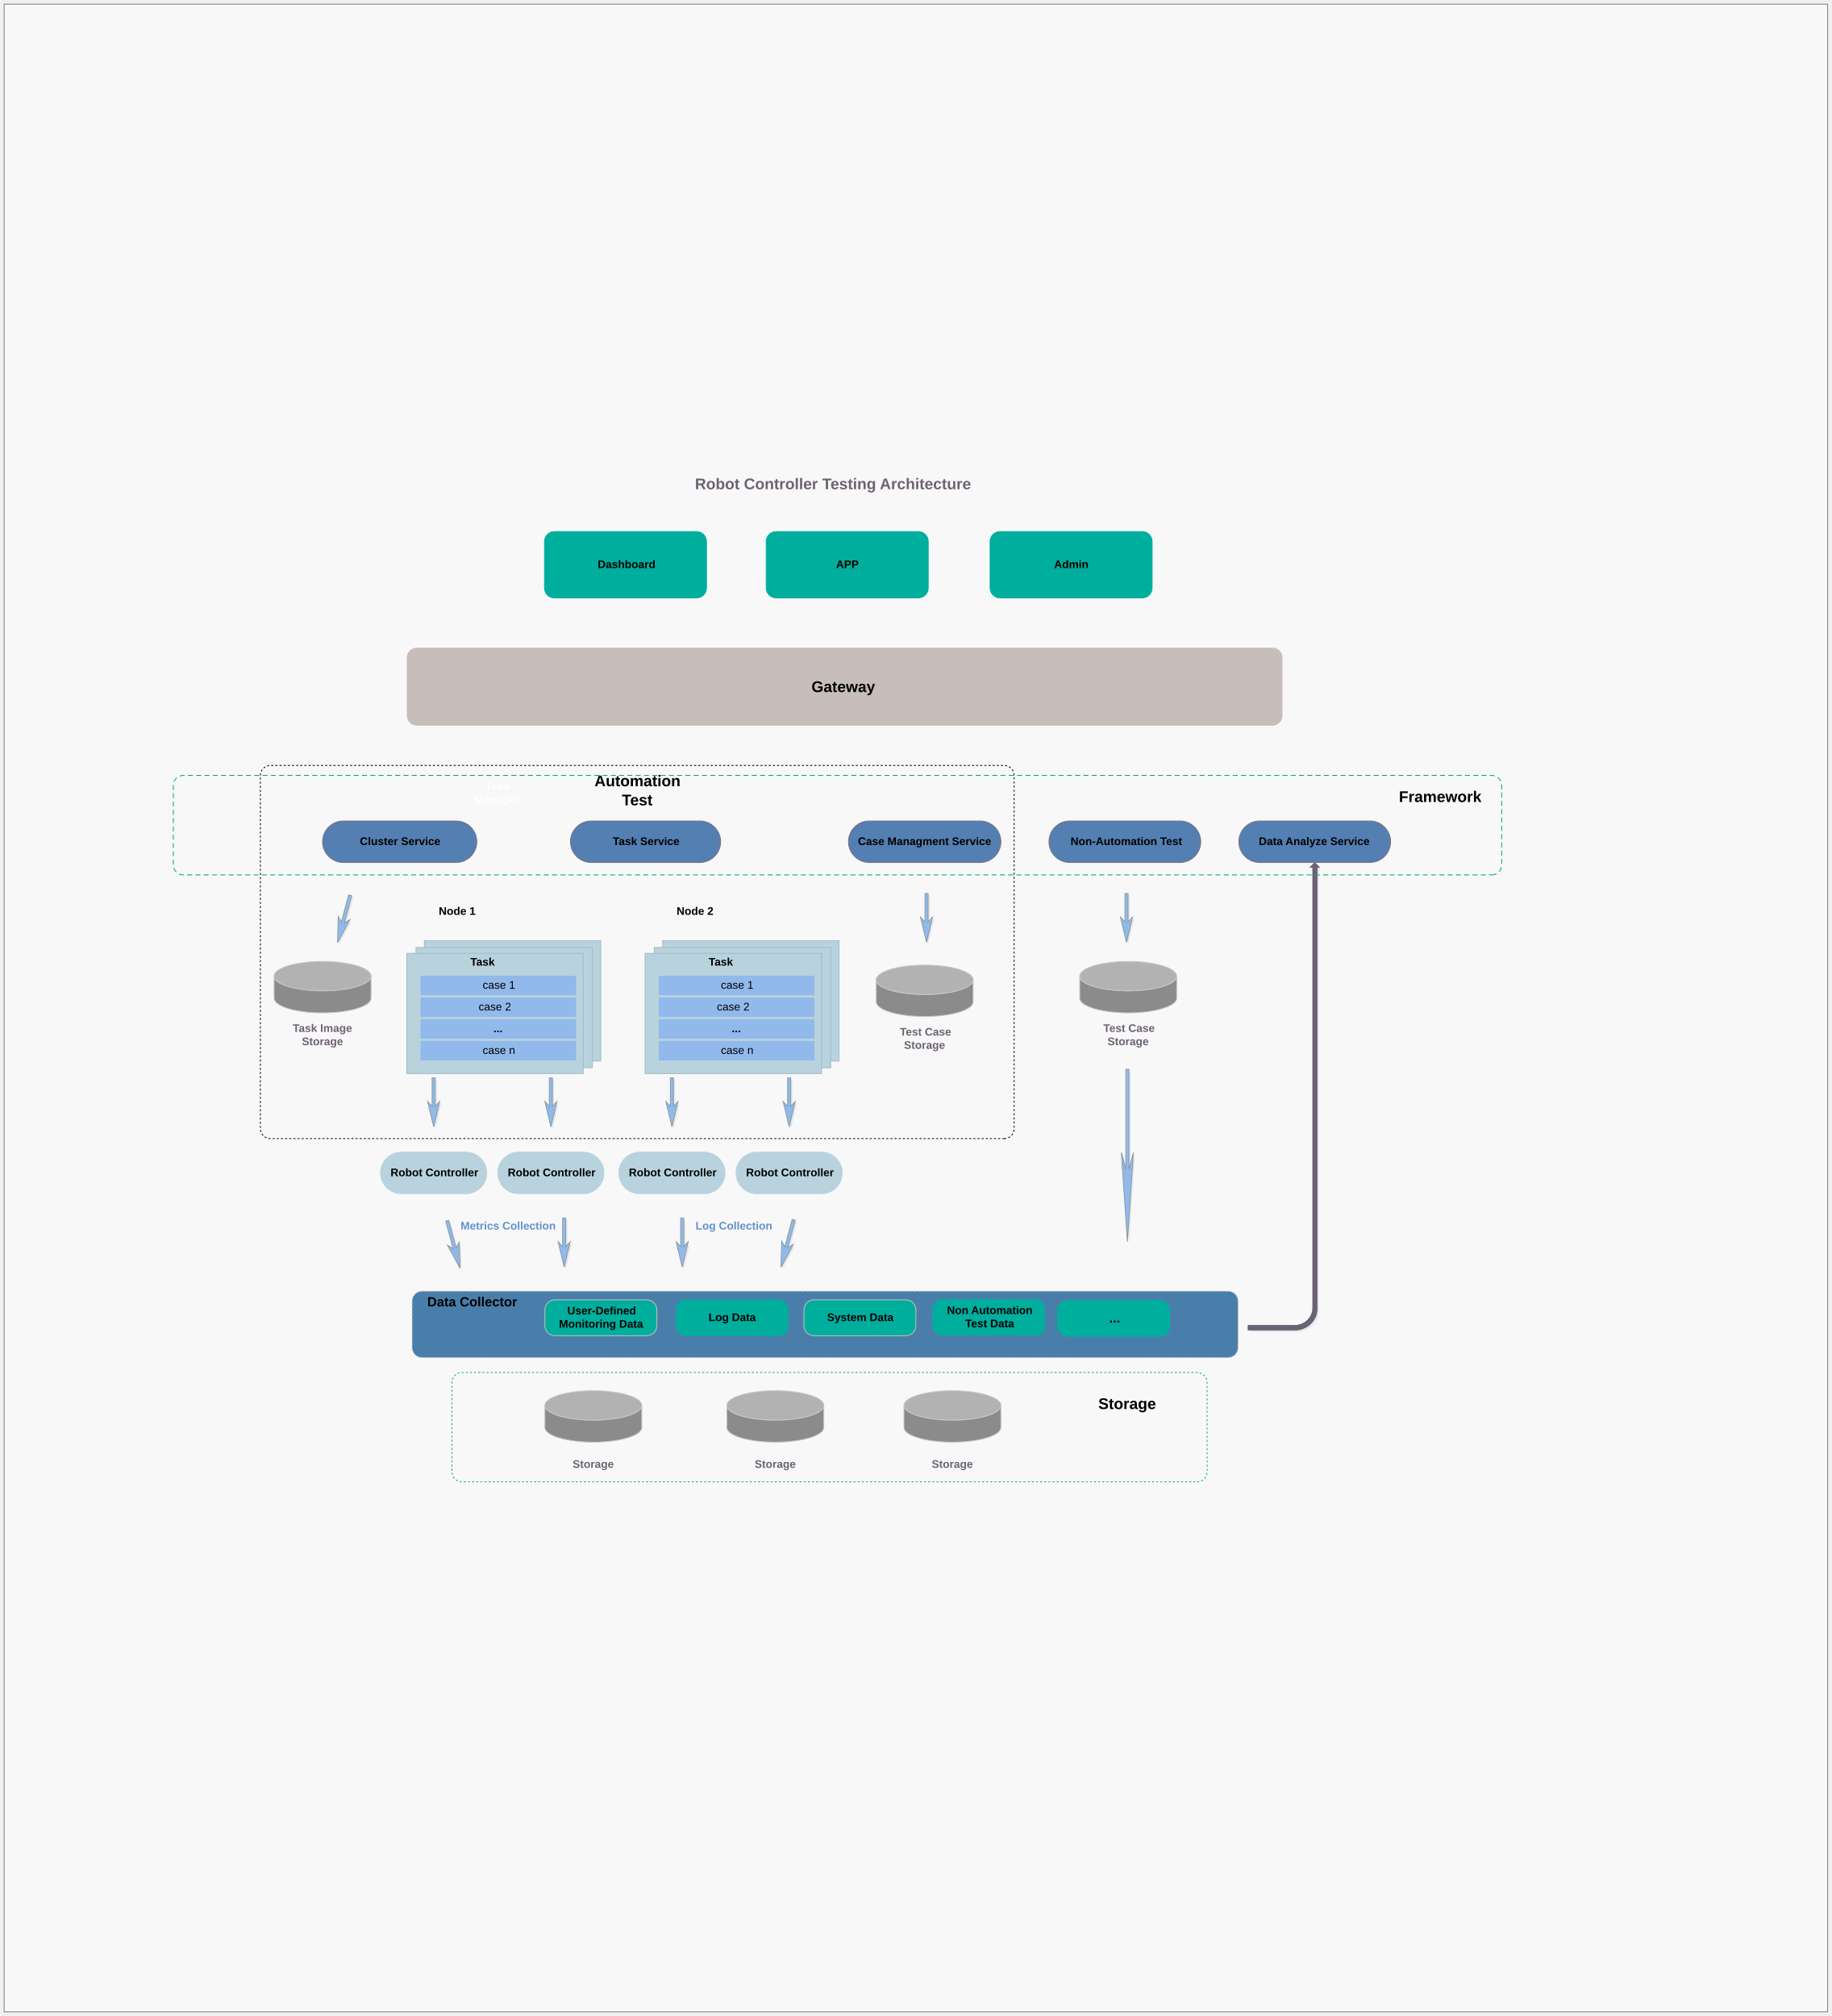
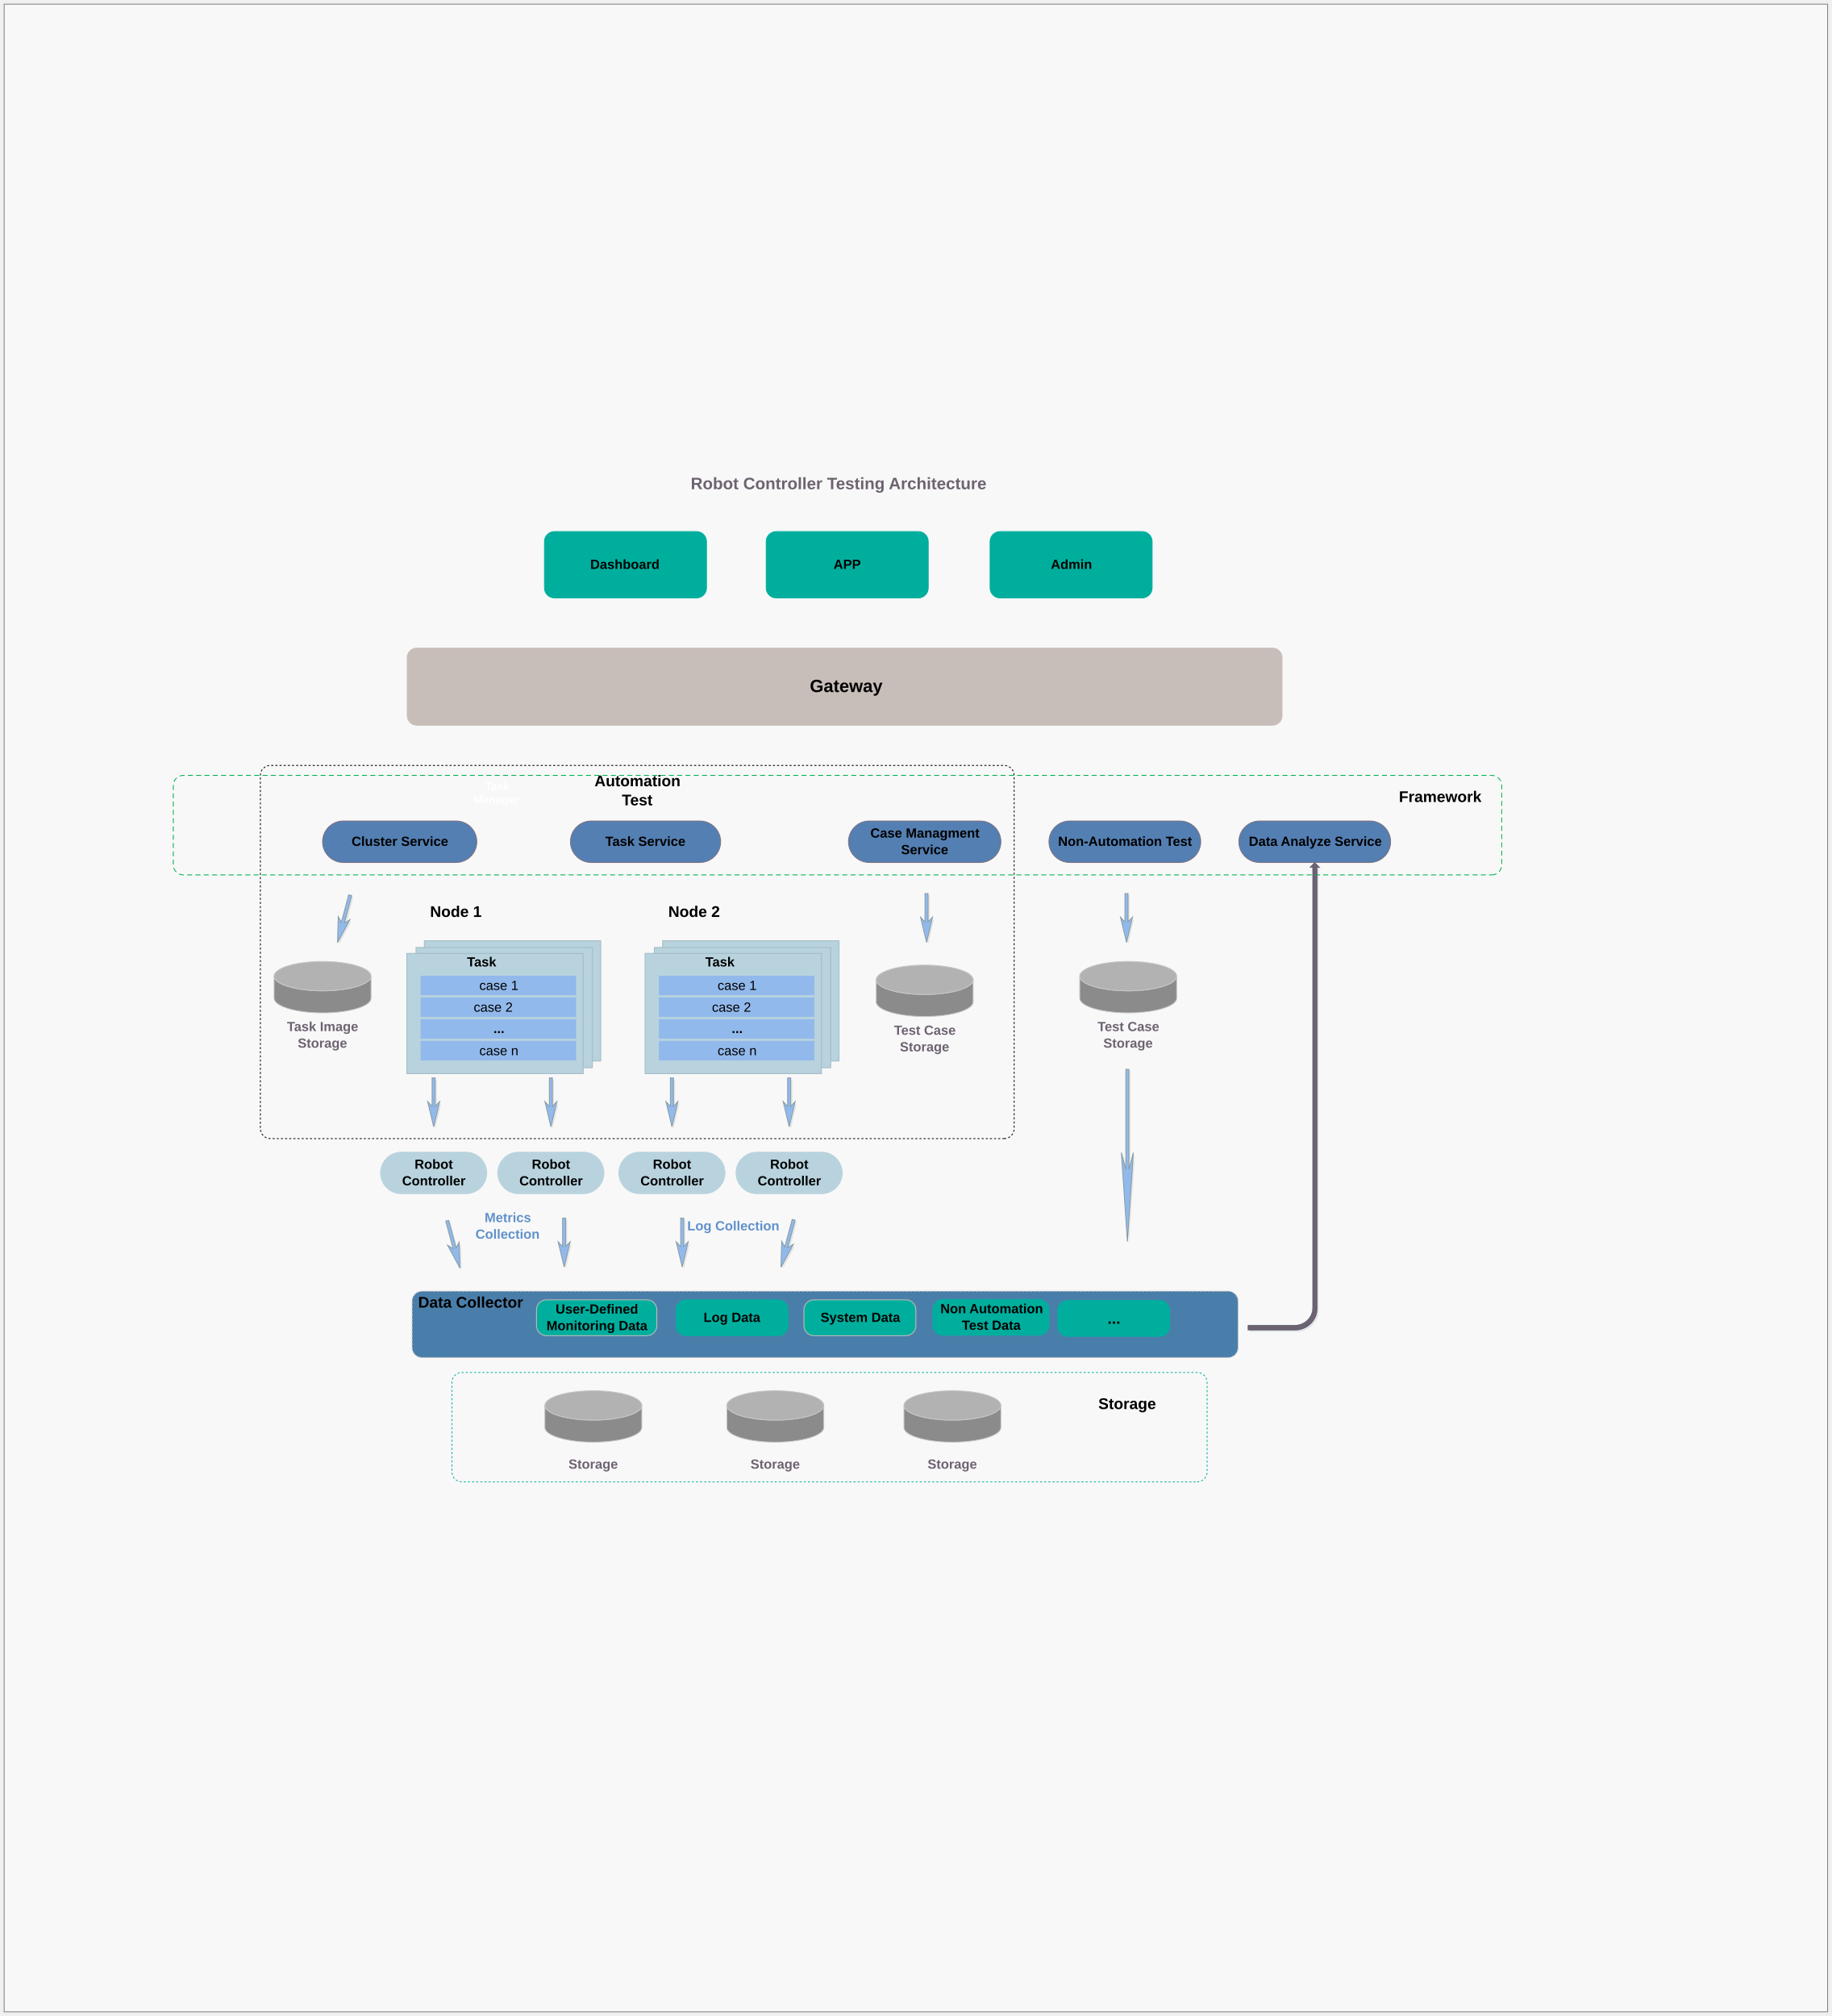
<svg xmlns="http://www.w3.org/2000/svg" width="2209" viewBox="0 0 2209 2431" height="2431">
  <style type="text/css">
- .st3 {fill:#000000;font-family:Arial;font-size:10pt;font-weight:bold}
- .st2 {fill:#000000;font-family:Arial;font-size:10pt}
- .st7 {fill:#000000;font-family:Arial;font-size:12pt;font-weight:bold}
- .st8 {fill:#000000;font-family:Arial;font-size:14pt;font-weight:bold}
- .st6 {fill:#6091cb;font-family:Arial;font-size:10pt;font-weight:bold}
- .st5 {fill:#6d6271;font-family:Arial;font-size:10pt;font-weight:bold}
- .st1 {fill:#6d6271;font-family:Arial;font-size:14pt;font-weight:bold}
+ .st3 {fill:#000000;font-family:Arial;font-size:12pt;font-weight:bold}
+ .st2 {fill:#000000;font-family:Arial;font-size:12pt}
+ .st6 {fill:#000000;font-family:Arial;font-size:14pt;font-weight:bold}
+ .st8 {fill:#000000;font-family:Arial;font-size:16pt;font-weight:bold}
+ .st7 {fill:#6091cb;font-family:Arial;font-size:12pt;font-weight:bold}
+ .st5 {fill:#6d6271;font-family:Arial;font-size:12pt;font-weight:bold}
+ .st1 {fill:#6d6271;font-family:Arial;font-size:15pt;font-weight:bold}
.st4 {fill:#ffffff;font-family:Arial;font-size:10pt;font-weight:bold}
</style>
  <defs />
  <g transform="translate(5,5)" id="page1">
-     <rect x="0" stroke="#808080" width="2199" y="0" height="2421" fill="#f8f8f8" />
-     <g transform="translate(485.6,1129.41)">
-       <path stroke="#a2bac3" transform="translate(21.16,0)" id="shape1" fill="#b8d3de" d="M212.7,145L212.7,0L0,0L0,145L212.7,145z" />
-       <path stroke="#a2bac3" transform="translate(11.14,8.11)" id="shape2" fill="#b8d3de" d="M212.7,145L212.7,0L0,0L0,145L212.7,145z" />
-       <path stroke="#a2bac3" transform="translate(0,15.21)" id="shape3" fill="#b8d3de" d="M212.7,145L212.7,0L0,0L0,145L212.7,145z" />
+     <rect width="2199" fill="#f8f8f8" y="0" height="2421" x="0" stroke="#808080" />
+     <g transform="translate(485.6,1129.42)">
+       <path fill="#b8d3de" transform="translate(21.16,0)" id="shape1" stroke="#a2bac3" d="M212.7,145L212.7,0L0,0L0,145L212.7,145z" />
+       <path fill="#b8d3de" transform="translate(11.14,8.11)" id="shape2" stroke="#a2bac3" d="M212.7,145L212.7,0L0,0L0,145L212.7,145z" />
+       <path fill="#b8d3de" transform="translate(0,15.21)" id="shape3" stroke="#a2bac3" d="M212.7,145L212.7,0L0,0L0,145L212.7,145z" />
    </g>
    <g transform="translate(777.55,560.82)" id="shape4">
      <text class="st1">
-         <tspan x="55.5" y="24.1">Robot Controller Testing Architecture</tspan>
+         <tspan y="24.1" x="50.4">Robot Controller Testing Architecture</tspan>
      </text>
    </g>
    <g transform="translate(502.71,1172.07)" id="shape5">
-       <path stroke="#92b9ec" fill="#92b9ec" d="M0,0L186.6,0L186.6,22.5L0,22.5L0,0z" />
-       <text class="st2">
-         <tspan x="74.3" y="15.2">case 1</tspan>
+       <path fill="#92b9ec" stroke="#92b9ec" d="M0,0L186.6,0L186.6,22.5L0,22.5L0,0z" />
+       <text class="st2">
+         <tspan y="16.7" x="70.3">case 1</tspan>
      </text>
    </g>
    <g transform="translate(502.71,1198.29)" id="shape6">
-       <path stroke="#92b9ec" fill="#92b9ec" d="M0,0L186.6,0L186.6,22.5L0,22.5L0,0z" />
-       <text class="st2">
-         <tspan x="69.5" y="15.2"> case 2</tspan>
-       </text>
-     </g>
-     <g transform="translate(502.71,1224.51)" id="shape7">
-       <path stroke="#92b9ec" fill="#92b9ec" d="M0,0L186.6,0L186.6,22.5L0,22.5L0,0z" />
-       <text class="st3">
-         <tspan x="87.3" y="15.2">...</tspan>
-       </text>
-     </g>
-     <g transform="translate(502.71,1250.73)" id="shape8">
-       <path stroke="#92b9ec" fill="#92b9ec" d="M0,0L186.6,0L186.6,22.5L0,22.5L0,0z" />
-       <text class="st2">
-         <tspan x="74.3" y="15.2">case n</tspan>
-       </text>
-     </g>
-     <g transform="translate(511.72,1144.22)" id="shape9">
-       <text class="st3">
-         <tspan x="50.5" y="15.2">Task</tspan>
+       <path fill="#92b9ec" stroke="#92b9ec" d="M0,0L186.6,0L186.6,22.5L0,22.5L0,0z" />
+       <text class="st2">
+         <tspan y="16.7" x="63.5">  case 2</tspan>
+       </text>
+     </g>
+     <g transform="translate(502.71,1224.5)" id="shape7">
+       <path fill="#92b9ec" stroke="#92b9ec" d="M0,0L186.6,0L186.6,22.5L0,22.5L0,0z" />
+       <text class="st3">
+         <tspan y="16.2" x="87.3">...</tspan>
+       </text>
+     </g>
+     <g transform="translate(502.71,1250.72)" id="shape8">
+       <path fill="#92b9ec" stroke="#92b9ec" d="M0,0L186.6,0L186.6,22.5L0,22.5L0,0z" />
+       <text class="st2">
+         <tspan y="16.7" x="70.3">case n</tspan>
+       </text>
+     </g>
+     <g transform="translate(511.72,1144.21)" id="shape9">
+       <text class="st3">
+         <tspan y="16.2" x="46.5">Task</tspan>
      </text>
    </g>
    <g transform="translate(510.72,1294.8)" id="shape10">
      <path fill="#000000" fill-opacity="0.08" d="M11.1,2L11.1,36.3L16.5,30.5L9.3,61L2,30.5L7.4,36.3L7.4,2L11.1,2z" />
-       <path stroke="#869ba3" fill="#92b9ec" d="M9.1,0L9.1,34.3L14.5,28.5L7.3,59L0,28.5L5.4,34.3L5.4,0L9.1,0z" />
+       <path fill="#92b9ec" stroke="#869ba3" d="M9.1,0L9.1,34.3L14.5,28.5L7.3,59L0,28.5L5.4,34.3L5.4,0L9.1,0z" />
    </g>
    <g transform="translate(652.09,1294.8)" id="shape11">
      <path fill="#000000" fill-opacity="0.08" d="M11.1,2L11.1,36.3L16.5,30.5L9.3,61L2,30.5L7.4,36.3L7.4,2L11.1,2z" />
-       <path stroke="#869ba3" fill="#92b9ec" d="M9.1,0L9.1,34.3L14.5,28.5L7.3,59L0,28.5L5.4,34.3L5.4,0L9.1,0z" />
+       <path fill="#92b9ec" stroke="#869ba3" d="M9.1,0L9.1,34.3L14.5,28.5L7.3,59L0,28.5L5.4,34.3L5.4,0L9.1,0z" />
    </g>
    <g transform="translate(558,916.53)" id="shape12">
      <text class="st4">
-         <tspan x="22.5" y="31.2">Task </tspan>
-         <tspan x="8.5" y="47.2">Manager</tspan>
+         <tspan y="31.2" x="22">Task </tspan>
+         <tspan y="47.2" x="8">Manager</tspan>
      </text>
    </g>
    <g transform="translate(652.09,1689.72)">
-       <path stroke="#c6c6c6" id="shape13" fill="#868686" fill-opacity="0.95" d="M0,0L0,26.6C0,36.4,26.2,44.3,58.5,44.3C90.7,44.3,116.9,36.4,116.9,26.6L116.9,0C116.9,9.8,90.7,17.7,58.5,17.7C26.2,17.7,0,9.8,0,0z" />
+       <path fill="#868686" id="shape13" fill-opacity="0.95" stroke="#c6c6c6" d="M0,0L0,26.6C0,36.4,26.2,44.3,58.5,44.3C90.7,44.3,116.9,36.4,116.9,26.6L116.9,0C116.9,9.8,90.7,17.7,58.5,17.7C26.2,17.7,0,9.8,0,0z" />
      <g transform="translate(0,-17.71)" id="shape14">
-         <path stroke="#c6c6c6" fill="#afafaf" fill-opacity="0.95" d="M0,17.7C0,7.9,26.2,0,58.5,0C90.7,0,116.9,7.9,116.9,17.7C116.9,27.5,90.7,35.4,58.5,35.4C26.2,35.4,0,27.5,0,17.7z" />
-         <text class="st5">
-           <tspan x="33.5" y="93">Storage</tspan>
+         <path fill="#afafaf" fill-opacity="0.95" stroke="#c6c6c6" d="M0,17.7C0,7.9,26.2,0,58.5,0C90.7,0,116.9,7.9,116.9,17.7C116.9,27.5,90.7,35.4,58.5,35.4C26.2,35.4,0,27.5,0,17.7z" />
+         <text class="st5">
+           <tspan y="94" x="28.5">Storage</tspan>
        </text>
      </g>
    </g>
    <g transform="translate(485.6,1072.36)" id="shape15">
-       <text class="st3">
-         <tspan x="38.5" y="25.8">Node 1</tspan>
+       <text class="st6">
+         <tspan y="28.3" x="28">Node 1</tspan>
      </text>
    </g>
    <g transform="matrix(0.97,0.26,-0.26,0.97,945.1,1464)" id="shape16">
      <path fill="#000000" fill-opacity="0.08" d="M11.6,1.4L11.6,35.7L16.9,29.9L9.7,60.4L2.4,29.9L7.8,35.7L7.8,1.4L11.6,1.4z" />
-       <path stroke="#869ba3" fill="#92b9ec" d="M9.1,0L9.1,34.3L14.5,28.5L7.3,59L0,28.5L5.4,34.3L5.4,0L9.1,0z" />
+       <path fill="#92b9ec" stroke="#869ba3" d="M9.1,0L9.1,34.3L14.5,28.5L7.3,59L0,28.5L5.4,34.3L5.4,0L9.1,0z" />
    </g>
    <g transform="translate(668.09,1463.9)" id="shape17">
      <path fill="#000000" fill-opacity="0.08" d="M11.1,2L11.1,36.3L16.5,30.5L9.3,61L2,30.5L7.4,36.3L7.4,2L11.1,2z" />
-       <path stroke="#869ba3" fill="#92b9ec" d="M9.1,0L9.1,34.3L14.5,28.5L7.3,59L0,28.5L5.4,34.3L5.4,0L9.1,0z" />
+       <path fill="#92b9ec" stroke="#869ba3" d="M9.1,0L9.1,34.3L14.5,28.5L7.3,59L0,28.5L5.4,34.3L5.4,0L9.1,0z" />
    </g>
    <g transform="matrix(0.97,-0.26,0.26,0.97,527.3,1468.9)" id="shape18">
      <path fill="#000000" fill-opacity="0.08" d="M10.5,2.4L10.5,36.7L15.9,30.9L8.7,61.4L1.4,30.9L6.8,36.7L6.8,2.4L10.5,2.4z" />
-       <path stroke="#869ba3" fill="#92b9ec" d="M9.1,0L9.1,34.3L14.5,28.5L7.3,59L0,28.5L5.4,34.3L5.4,0L9.1,0z" />
+       <path fill="#92b9ec" stroke="#869ba3" d="M9.1,0L9.1,34.3L14.5,28.5L7.3,59L0,28.5L5.4,34.3L5.4,0L9.1,0z" />
    </g>
    <g transform="translate(551.02,1470.86)" id="shape19">
-       <text class="st6">
-         <tspan x="-0.6" y="6.8">Metrics Collection</tspan>
-       </text>
-     </g>
-     <path stroke="#c8beb9" transform="translate(492,1552)" id="shape20" stroke-dasharray="2.5,2.5" fill="#4a7eaa" d="M984,80C990.6,80,996,74.6,996,68L996,12C996,5.4,990.6,0,984,0L12,0C5.4,0,0,5.4,0,12L0,68C0,74.6,5.4,80,12,80L984,80z" />
+       <text class="st7">
+         <tspan y="-2.2" x="28.4">Metrics </tspan>
+         <tspan y="17.8" x="17.4">Collection</tspan>
+       </text>
+     </g>
+     <path fill="#4a7eaa" transform="translate(492,1552)" stroke-dasharray="2.5,2.5" id="shape20" stroke="#c8beb9" d="M984,80C990.6,80,996,74.6,996,68L996,12C996,5.4,990.6,0,984,0L12,0C5.4,0,0,5.4,0,12L0,68C0,74.6,5.4,80,12,80L984,80z" />
    <g transform="translate(487.85,1544)" id="shape21">
-       <text class="st7">
-         <tspan x="22.4" y="26.3">Data Collector</tspan>
+       <text class="st6">
+         <tspan y="27.8" x="11.4">Data Collector</tspan>
      </text>
    </g>
    <g transform="translate(810.44,1562.4)" id="shape22">
-       <path stroke="#00ae9d" fill="#00ae9d" d="M123,43.2C129.6,43.2,135,37.8,135,31.2L135,12C135,5.4,129.6,0,123,0L12,0C5.4,0,0,5.4,0,12L0,31.2C0,37.8,5.4,43.2,12,43.2L123,43.2z" />
-       <text class="st3">
-         <tspan x="39" y="25.6">Log Data</tspan>
-       </text>
-     </g>
-     <g transform="translate(652.09,1562.4)" id="shape23">
-       <path stroke="#c8beb9" fill="#00ae9d" d="M123,43.2C129.6,43.2,135,37.8,135,31.2L135,12C135,5.4,129.6,0,123,0L12,0C5.4,0,0,5.4,0,12L0,31.2C0,37.8,5.4,43.2,12,43.2L123,43.2z" />
-       <text class="st3">
-         <tspan x="27" y="17.6">User-Defined </tspan>
-         <tspan x="17" y="33.6">Monitoring Data</tspan>
+       <path fill="#00ae9d" stroke="#00ae9d" d="M123,43.2C129.6,43.2,135,37.8,135,31.2L135,12C135,5.4,129.6,0,123,0L12,0C5.4,0,0,5.4,0,12L0,31.2C0,37.8,5.4,43.2,12,43.2L123,43.2z" />
+       <text class="st3">
+         <tspan y="26.6" x="33">Log Data</tspan>
+       </text>
+     </g>
+     <g transform="translate(642,1562.4)" id="shape23">
+       <path fill="#00ae9d" stroke="#c8beb9" d="M133.1,43.2C139.7,43.2,145.1,37.8,145.1,31.2L145.1,12C145.1,5.4,139.7,0,133.1,0L12,0C5.4,0,0,5.4,0,12L0,31.2C0,37.8,5.4,43.2,12,43.2L133.1,43.2z" />
+       <text class="st3">
+         <tspan y="16.6" x="23">User-Defined </tspan>
+         <tspan y="36.6" x="12">Monitoring Data</tspan>
      </text>
    </g>
    <g transform="translate(453.95,1384.38)" id="shape24">
-       <path stroke="#b8d3de" fill="#b8d3de" d="M25,50L103,50C116.8,50,128,38.8,128,25C128,11.2,116.8,0,103,0L25,0C11.2,0,0,11.2,0,25C0,38.8,11.2,50,25,50z" />
-       <text class="st3">
-         <tspan x="12" y="29">Robot Controller</tspan>
-       </text>
-     </g>
-     <g transform="translate(595.33,1384.38)" id="shape25">
-       <path stroke="#b8d3de" fill="#b8d3de" d="M25,50L103,50C116.8,50,128,38.8,128,25C128,11.2,116.8,0,103,0L25,0C11.2,0,0,11.2,0,25C0,38.8,11.2,50,25,50z" />
-       <text class="st3">
-         <tspan x="12" y="29">Robot Controller</tspan>
+       <path fill="#b8d3de" stroke="#b8d3de" d="M25,50L103,50C116.8,50,128,38.8,128,25C128,11.2,116.8,0,103,0L25,0C11.2,0,0,11.2,0,25C0,38.8,11.2,50,25,50z" />
+       <text class="st3">
+         <tspan y="20" x="41">Robot </tspan>
+         <tspan y="40" x="26">Controller</tspan>
+       </text>
+     </g>
+     <g transform="translate(595.32,1384.38)" id="shape25">
+       <path fill="#b8d3de" stroke="#b8d3de" d="M25,50L103,50C116.8,50,128,38.8,128,25C128,11.2,116.8,0,103,0L25,0C11.2,0,0,11.2,0,25C0,38.8,11.2,50,25,50z" />
+       <text class="st3">
+         <tspan y="20" x="41">Robot </tspan>
+         <tspan y="40" x="26">Controller</tspan>
      </text>
    </g>
    <g transform="translate(485.6,776)" id="shape26">
      <path fill="#c8beb9" d="M1044,94C1050.6,94,1056,88.6,1056,82L1056,12C1056,5.4,1050.6,0,1044,0L12,0C5.4,0,0,5.4,0,12L0,82C0,88.6,5.4,94,12,94L1044,94z" />
      <text class="st8">
-         <tspan x="488" y="53.5">Gateway</tspan>
+         <tspan y="53.5" x="486">Gateway</tspan>
      </text>
    </g>
    <g transform="translate(325.55,1172.07)">
-       <path stroke="#c6c6c6" id="shape27" fill="#868686" fill-opacity="0.95" d="M0,0L0,26.6C0,36.4,26.2,44.3,58.5,44.3C90.7,44.3,116.9,36.4,116.9,26.6L116.9,0C116.9,9.8,90.7,17.7,58.5,17.7C26.2,17.7,0,9.8,0,0z" />
+       <path fill="#868686" id="shape27" fill-opacity="0.95" stroke="#c6c6c6" d="M0,0L0,26.6C0,36.4,26.2,44.3,58.5,44.3C90.7,44.3,116.9,36.4,116.9,26.6L116.9,0C116.9,9.8,90.7,17.7,58.5,17.7C26.2,17.7,0,9.8,0,0z" />
      <g transform="translate(0,-17.71)" id="shape28">
-         <path stroke="#c6c6c6" fill="#afafaf" fill-opacity="0.95" d="M0,17.7C0,7.9,26.2,0,58.5,0C90.7,0,116.9,7.9,116.9,17.7C116.9,27.5,90.7,35.4,58.5,35.4C26.2,35.4,0,27.5,0,17.7z" />
-         <text class="st5">
-           <tspan x="22.5" y="85">Task Image </tspan>
-           <tspan x="33.5" y="101">Storage</tspan>
+         <path fill="#afafaf" fill-opacity="0.95" stroke="#c6c6c6" d="M0,17.7C0,7.9,26.2,0,58.5,0C90.7,0,116.9,7.9,116.9,17.7C116.9,27.5,90.7,35.4,58.5,35.4C26.2,35.4,0,27.5,0,17.7z" />
+         <text class="st5">
+           <tspan y="84" x="15.5">Task Image </tspan>
+           <tspan y="104" x="28.5">Storage</tspan>
        </text>
      </g>
    </g>
    <g transform="translate(1500,1596)" id="shape29">
      <path fill="#000000" fill-opacity="0.08" d="M2,-1L58.5,-1C70.4,-1,80,-10.4,80,-22L80,-553L76.5,-553L82.5,-559L88.5,-553L85.5,-553L85.5,-22C86,-7.1,73.7,5,58.5,5L2,5L2,-1z" />
-       <path stroke="#102a54" fill="#6d6271" stroke-width="0.333" d="M0,-3L56.5,-3C68.4,-3,78,-12.4,78,-24L78,-555L74.5,-555L80.5,-561L86.5,-555L83.5,-555L83.5,-24C84,-9.1,71.7,3,56.5,3L0,3L0,-3z" />
+       <path fill="#6d6271" stroke-width="0.333" stroke="#102a54" d="M0,-3L56.5,-3C68.4,-3,78,-12.4,78,-24L78,-555L74.5,-555L80.5,-561L86.5,-555L83.5,-555L83.5,-24C84,-9.1,71.7,3,56.5,3L0,3L0,-3z" />
    </g>
    <g transform="translate(1051.66,1176.48)">
-       <path stroke="#c6c6c6" id="shape30" fill="#868686" fill-opacity="0.95" d="M0,0L0,26.6C0,36.4,26.2,44.3,58.5,44.3C90.7,44.3,116.9,36.4,116.9,26.6L116.9,0C116.9,9.8,90.7,17.7,58.5,17.7C26.2,17.7,0,9.8,0,0z" />
+       <path fill="#868686" id="shape30" fill-opacity="0.95" stroke="#c6c6c6" d="M0,0L0,26.6C0,36.4,26.2,44.3,58.5,44.3C90.7,44.3,116.9,36.4,116.9,26.6L116.9,0C116.9,9.8,90.7,17.7,58.5,17.7C26.2,17.7,0,9.8,0,0z" />
      <g transform="translate(0,-17.71)" id="shape31">
-         <path stroke="#c6c6c6" fill="#afafaf" fill-opacity="0.95" d="M0,17.7C0,7.9,26.2,0,58.5,0C90.7,0,116.9,7.9,116.9,17.7C116.9,27.5,90.7,35.4,58.5,35.4C26.2,35.4,0,27.5,0,17.7z" />
-         <text class="st5">
-           <tspan x="28.5" y="85">Test Case </tspan>
-           <tspan x="33.5" y="101">Storage</tspan>
+         <path fill="#afafaf" fill-opacity="0.95" stroke="#c6c6c6" d="M0,17.7C0,7.9,26.2,0,58.5,0C90.7,0,116.9,7.9,116.9,17.7C116.9,27.5,90.7,35.4,58.5,35.4C26.2,35.4,0,27.5,0,17.7z" />
+         <text class="st5">
+           <tspan y="84" x="21.5">Test Case </tspan>
+           <tspan y="104" x="28.5">Storage</tspan>
        </text>
      </g>
    </g>
    <g transform="translate(682.94,985)" id="shape32">
-       <path stroke="#7d7081" fill="#547fb2" d="M25,50L156.1,50C169.9,50,181.1,38.8,181.1,25C181.1,11.2,169.9,0,156.1,0L25,0C11.2,0,0,11.2,0,25C0,38.8,11.2,50,25,50z" />
-       <text class="st3">
-         <tspan x="51" y="29">Task Service</tspan>
-       </text>
-     </g>
-     <g transform="translate(772.94,1129.41)">
-       <path stroke="#a2bac3" transform="translate(21.16,0)" id="shape33" fill="#b8d3de" d="M212.7,145L212.7,0L0,0L0,145L212.7,145z" />
-       <path stroke="#a2bac3" transform="translate(11.14,8.11)" id="shape34" fill="#b8d3de" d="M212.7,145L212.7,0L0,0L0,145L212.7,145z" />
-       <path stroke="#a2bac3" transform="translate(0,15.21)" id="shape35" fill="#b8d3de" d="M212.7,145L212.7,0L0,0L0,145L212.7,145z" />
+       <path fill="#547fb2" stroke="#7d7081" d="M25,50L156.1,50C169.9,50,181.1,38.8,181.1,25C181.1,11.2,169.9,0,156.1,0L25,0C11.2,0,0,11.2,0,25C0,38.8,11.2,50,25,50z" />
+       <text class="st3">
+         <tspan y="30" x="42">Task Service</tspan>
+       </text>
+     </g>
+     <g transform="translate(772.94,1129.42)">
+       <path fill="#b8d3de" transform="translate(21.16,0)" id="shape33" stroke="#a2bac3" d="M212.7,145L212.7,0L0,0L0,145L212.7,145z" />
+       <path fill="#b8d3de" transform="translate(11.14,8.11)" id="shape34" stroke="#a2bac3" d="M212.7,145L212.7,0L0,0L0,145L212.7,145z" />
+       <path fill="#b8d3de" transform="translate(0,15.21)" id="shape35" stroke="#a2bac3" d="M212.7,145L212.7,0L0,0L0,145L212.7,145z" />
    </g>
    <g transform="translate(790.06,1172.07)" id="shape36">
-       <path stroke="#92b9ec" fill="#92b9ec" d="M0,0L186.6,0L186.6,22.5L0,22.5L0,0z" />
-       <text class="st2">
-         <tspan x="74.3" y="15.2">case 1</tspan>
+       <path fill="#92b9ec" stroke="#92b9ec" d="M0,0L186.6,0L186.6,22.5L0,22.5L0,0z" />
+       <text class="st2">
+         <tspan y="16.7" x="70.3">case 1</tspan>
      </text>
    </g>
    <g transform="translate(790.06,1198.29)" id="shape37">
-       <path stroke="#92b9ec" fill="#92b9ec" d="M0,0L186.6,0L186.6,22.5L0,22.5L0,0z" />
-       <text class="st2">
-         <tspan x="69.5" y="15.2"> case 2</tspan>
-       </text>
-     </g>
-     <g transform="translate(790.06,1224.51)" id="shape38">
-       <path stroke="#92b9ec" fill="#92b9ec" d="M0,0L186.6,0L186.6,22.5L0,22.5L0,0z" />
-       <text class="st3">
-         <tspan x="87.3" y="15.2">...</tspan>
-       </text>
-     </g>
-     <g transform="translate(790.06,1250.73)" id="shape39">
-       <path stroke="#92b9ec" fill="#92b9ec" d="M0,0L186.6,0L186.6,22.5L0,22.5L0,0z" />
-       <text class="st2">
-         <tspan x="74.3" y="15.2">case n</tspan>
-       </text>
-     </g>
-     <g transform="translate(799.06,1144.22)" id="shape40">
-       <text class="st3">
-         <tspan x="50.5" y="15.2">Task</tspan>
+       <path fill="#92b9ec" stroke="#92b9ec" d="M0,0L186.6,0L186.6,22.5L0,22.5L0,0z" />
+       <text class="st2">
+         <tspan y="16.7" x="63.5">  case 2</tspan>
+       </text>
+     </g>
+     <g transform="translate(790.06,1224.5)" id="shape38">
+       <path fill="#92b9ec" stroke="#92b9ec" d="M0,0L186.6,0L186.6,22.5L0,22.5L0,0z" />
+       <text class="st3">
+         <tspan y="16.2" x="87.3">...</tspan>
+       </text>
+     </g>
+     <g transform="translate(790.06,1250.72)" id="shape39">
+       <path fill="#92b9ec" stroke="#92b9ec" d="M0,0L186.6,0L186.6,22.5L0,22.5L0,0z" />
+       <text class="st2">
+         <tspan y="16.7" x="70.3">case n</tspan>
+       </text>
+     </g>
+     <g transform="translate(799.06,1144.21)" id="shape40">
+       <text class="st3">
+         <tspan y="16.2" x="46.5">Task</tspan>
      </text>
    </g>
    <g transform="translate(798.06,1294.8)" id="shape41">
      <path fill="#000000" fill-opacity="0.08" d="M11.1,2L11.1,36.3L16.5,30.5L9.3,61L2,30.5L7.4,36.3L7.4,2L11.1,2z" />
-       <path stroke="#869ba3" fill="#92b9ec" d="M9.1,0L9.1,34.3L14.5,28.5L7.3,59L0,28.5L5.4,34.3L5.4,0L9.1,0z" />
+       <path fill="#92b9ec" stroke="#869ba3" d="M9.1,0L9.1,34.3L14.5,28.5L7.3,59L0,28.5L5.4,34.3L5.4,0L9.1,0z" />
    </g>
    <g transform="translate(939.44,1294.8)" id="shape42">
      <path fill="#000000" fill-opacity="0.08" d="M11.1,2L11.1,36.3L16.5,30.5L9.3,61L2,30.5L7.4,36.3L7.4,2L11.1,2z" />
-       <path stroke="#869ba3" fill="#92b9ec" d="M9.1,0L9.1,34.3L14.5,28.5L7.3,59L0,28.5L5.4,34.3L5.4,0L9.1,0z" />
+       <path fill="#92b9ec" stroke="#869ba3" d="M9.1,0L9.1,34.3L14.5,28.5L7.3,59L0,28.5L5.4,34.3L5.4,0L9.1,0z" />
    </g>
    <g transform="translate(772.94,1072.36)" id="shape43">
-       <text class="st3">
-         <tspan x="38" y="25.8">Node 2</tspan>
+       <text class="st6">
+         <tspan y="28.3" x="28">Node 2</tspan>
      </text>
    </g>
    <g transform="translate(810.44,1463.9)" id="shape44">
      <path fill="#000000" fill-opacity="0.08" d="M11.1,2L11.1,36.3L16.5,30.5L9.3,61L2,30.5L7.4,36.3L7.4,2L11.1,2z" />
-       <path stroke="#869ba3" fill="#92b9ec" d="M9.1,0L9.1,34.3L14.5,28.5L7.3,59L0,28.5L5.4,34.3L5.4,0L9.1,0z" />
+       <path fill="#92b9ec" stroke="#869ba3" d="M9.1,0L9.1,34.3L14.5,28.5L7.3,59L0,28.5L5.4,34.3L5.4,0L9.1,0z" />
    </g>
    <g transform="translate(823.37,1470.86)" id="shape45">
-       <text class="st6">
-         <tspan x="10.4" y="6.8">Log Collection</tspan>
+       <text class="st7">
+         <tspan y="7.8" x="0.4">Log Collection</tspan>
      </text>
    </g>
    <g transform="translate(741.3,1384.38)" id="shape46">
-       <path stroke="#b8d3de" fill="#b8d3de" d="M25,50L103,50C116.8,50,128,38.8,128,25C128,11.2,116.8,0,103,0L25,0C11.2,0,0,11.2,0,25C0,38.8,11.2,50,25,50z" />
-       <text class="st3">
-         <tspan x="12" y="29">Robot Controller</tspan>
+       <path fill="#b8d3de" stroke="#b8d3de" d="M25,50L103,50C116.8,50,128,38.8,128,25C128,11.2,116.8,0,103,0L25,0C11.2,0,0,11.2,0,25C0,38.8,11.2,50,25,50z" />
+       <text class="st3">
+         <tspan y="20" x="41">Robot </tspan>
+         <tspan y="40" x="26">Controller</tspan>
      </text>
    </g>
    <g transform="translate(882.67,1384.38)" id="shape47">
-       <path stroke="#b8d3de" fill="#b8d3de" d="M25,50L103,50C116.8,50,128,38.8,128,25C128,11.2,116.8,0,103,0L25,0C11.2,0,0,11.2,0,25C0,38.8,11.2,50,25,50z" />
-       <text class="st3">
-         <tspan x="12" y="29">Robot Controller</tspan>
+       <path fill="#b8d3de" stroke="#b8d3de" d="M25,50L103,50C116.8,50,128,38.8,128,25C128,11.2,116.8,0,103,0L25,0C11.2,0,0,11.2,0,25C0,38.8,11.2,50,25,50z" />
+       <text class="st3">
+         <tspan y="20" x="41">Robot </tspan>
+         <tspan y="40" x="26">Controller</tspan>
      </text>
    </g>
    <g transform="translate(384,985)" id="shape48">
-       <path stroke="#7d7081" fill="#547fb2" d="M25,50L161,50C174.8,50,186,38.8,186,25C186,11.2,174.8,0,161,0L25,0C11.2,0,0,11.2,0,25C0,38.8,11.2,50,25,50z" />
-       <text class="st3">
-         <tspan x="45" y="29">Cluster Service</tspan>
+       <path fill="#547fb2" stroke="#7d7081" d="M25,50L161,50C174.8,50,186,38.8,186,25C186,11.2,174.8,0,161,0L25,0C11.2,0,0,11.2,0,25C0,38.8,11.2,50,25,50z" />
+       <text class="st3">
+         <tspan y="30" x="35">Cluster Service</tspan>
      </text>
    </g>
    <g transform="translate(1489,985)" id="shape49">
-       <path stroke="#7d7081" fill="#547fb2" d="M25,50L158,50C171.8,50,183,38.8,183,25C183,11.2,171.8,0,158,0L25,0C11.2,0,0,11.2,0,25C0,38.8,11.2,50,25,50z" />
-       <text class="st3">
-         <tspan x="24" y="29">Data Analyze Service</tspan>
+       <path fill="#547fb2" stroke="#7d7081" d="M25,50L158,50C171.8,50,183,38.8,183,25C183,11.2,171.8,0,158,0L25,0C11.2,0,0,11.2,0,25C0,38.8,11.2,50,25,50z" />
+       <text class="st3">
+         <tspan y="30" x="12">Data Analyze Service</tspan>
      </text>
    </g>
    <g transform="translate(1018.22,985)" id="shape50">
-       <path stroke="#7d7081" fill="#547fb2" d="M25,50L158.8,50C172.6,50,183.8,38.8,183.8,25C183.8,11.2,172.6,0,158.8,0L25,0C11.2,0,0,11.2,0,25C0,38.8,11.2,50,25,50z" />
-       <text class="st3">
-         <tspan x="11.4" y="29">Case Managment Service</tspan>
+       <path fill="#547fb2" stroke="#7d7081" d="M25,50L158.8,50C172.6,50,183.8,38.8,183.8,25C183.8,11.2,172.6,0,158.8,0L25,0C11.2,0,0,11.2,0,25C0,38.8,11.2,50,25,50z" />
+       <text class="st3">
+         <tspan y="20" x="26.4">Case Managment </tspan>
+         <tspan y="40" x="63.4">Service</tspan>
      </text>
    </g>
    <g transform="translate(1120,1561.9)" id="shape51">
-       <path stroke="#00ae9d" fill="#00ae9d" d="M123,43.2C129.6,43.2,135,37.8,135,31.2L135,12C135,5.4,129.6,0,123,0L12,0C5.4,0,0,5.4,0,12L0,31.2C0,37.8,5.4,43.2,12,43.2L123,43.2z" />
-       <text class="st3">
-         <tspan x="17" y="17.6">Non Automation </tspan>
-         <tspan x="39" y="33.6">Test Data</tspan>
+       <path fill="#00ae9d" stroke="#00ae9d" d="M128,43.2C134.6,43.2,140,37.8,140,31.2L140,12C140,5.4,134.6,0,128,0L12,0C5.4,0,0,5.4,0,12L0,31.2C0,37.8,5.4,43.2,12,43.2L128,43.2z" />
+       <text class="st3">
+         <tspan y="16.6" x="9">Non Automation </tspan>
+         <tspan y="36.6" x="35">Test Data</tspan>
      </text>
    </g>
    <g transform="translate(871.55,1689.72)">
-       <path stroke="#c6c6c6" id="shape52" fill="#868686" fill-opacity="0.95" d="M0,0L0,26.6C0,36.4,26.2,44.3,58.5,44.3C90.7,44.3,116.9,36.4,116.9,26.6L116.9,0C116.9,9.8,90.7,17.7,58.5,17.7C26.2,17.7,0,9.8,0,0z" />
+       <path fill="#868686" id="shape52" fill-opacity="0.95" stroke="#c6c6c6" d="M0,0L0,26.6C0,36.4,26.2,44.3,58.5,44.3C90.7,44.3,116.9,36.4,116.9,26.6L116.9,0C116.9,9.8,90.7,17.7,58.5,17.7C26.2,17.7,0,9.8,0,0z" />
      <g transform="translate(0,-17.71)" id="shape53">
-         <path stroke="#c6c6c6" fill="#afafaf" fill-opacity="0.95" d="M0,17.7C0,7.9,26.2,0,58.5,0C90.7,0,116.9,7.9,116.9,17.7C116.9,27.5,90.7,35.4,58.5,35.4C26.2,35.4,0,27.5,0,17.7z" />
-         <text class="st5">
-           <tspan x="33.5" y="93">Storage</tspan>
+         <path fill="#afafaf" fill-opacity="0.95" stroke="#c6c6c6" d="M0,17.7C0,7.9,26.2,0,58.5,0C90.7,0,116.9,7.9,116.9,17.7C116.9,27.5,90.7,35.4,58.5,35.4C26.2,35.4,0,27.5,0,17.7z" />
+         <text class="st5">
+           <tspan y="94" x="28.5">Storage</tspan>
        </text>
      </g>
    </g>
    <g transform="translate(1085.1,1689.72)">
-       <path stroke="#c6c6c6" id="shape54" fill="#868686" fill-opacity="0.95" d="M0,0L0,26.6C0,36.4,26.2,44.3,58.5,44.3C90.7,44.3,116.9,36.4,116.9,26.6L116.9,0C116.9,9.8,90.7,17.7,58.5,17.7C26.2,17.7,0,9.8,0,0z" />
+       <path fill="#868686" id="shape54" fill-opacity="0.95" stroke="#c6c6c6" d="M0,0L0,26.6C0,36.4,26.2,44.3,58.5,44.3C90.7,44.3,116.9,36.4,116.9,26.6L116.9,0C116.9,9.8,90.7,17.7,58.5,17.7C26.2,17.7,0,9.8,0,0z" />
      <g transform="translate(0,-17.71)" id="shape55">
-         <path stroke="#c6c6c6" fill="#afafaf" fill-opacity="0.95" d="M0,17.7C0,7.9,26.2,0,58.5,0C90.7,0,116.9,7.9,116.9,17.7C116.9,27.5,90.7,35.4,58.5,35.4C26.2,35.4,0,27.5,0,17.7z" />
-         <text class="st5">
-           <tspan x="33.5" y="93">Storage</tspan>
+         <path fill="#afafaf" fill-opacity="0.95" stroke="#c6c6c6" d="M0,17.7C0,7.9,26.2,0,58.5,0C90.7,0,116.9,7.9,116.9,17.7C116.9,27.5,90.7,35.4,58.5,35.4C26.2,35.4,0,27.5,0,17.7z" />
+         <text class="st5">
+           <tspan y="94" x="28.5">Storage</tspan>
        </text>
      </g>
    </g>
    <g transform="translate(964.5,1562.4)" id="shape56">
-       <path stroke="#c8beb9" fill="#00ae9d" d="M123,43.2C129.6,43.2,135,37.8,135,31.2L135,12C135,5.4,129.6,0,123,0L12,0C5.4,0,0,5.4,0,12L0,31.2C0,37.8,5.4,43.2,12,43.2L123,43.2z" />
-       <text class="st3">
-         <tspan x="28" y="25.6">System Data</tspan>
-       </text>
-     </g>
-     <path stroke="#000000" transform="translate(309,918)" id="shape57" stroke-dasharray="2.5,2.5" fill="none" d="M897,450C903.6,450,909,444.6,909,438L909,12C909,5.4,903.6,0,897,0L12,0C5.4,0,0,5.4,0,12L0,438C0,444.6,5.4,450,12,450L897,450z" />
+       <path fill="#00ae9d" stroke="#c8beb9" d="M123,43.2C129.6,43.2,135,37.8,135,31.2L135,12C135,5.4,129.6,0,123,0L12,0C5.4,0,0,5.4,0,12L0,31.2C0,37.8,5.4,43.2,12,43.2L123,43.2z" />
+       <text class="st3">
+         <tspan y="26.6" x="20">System Data</tspan>
+       </text>
+     </g>
+     <path fill="none" transform="translate(309,918)" stroke-dasharray="2.5,2.5" id="shape57" stroke="#000000" d="M897,450C903.6,450,909,444.6,909,438L909,12C909,5.4,903.6,0,897,0L12,0C5.4,0,0,5.4,0,12L0,438C0,444.6,5.4,450,12,450L897,450z" />
    <g transform="translate(704.94,930)" id="shape58">
-       <text class="st8">
-         <tspan x="7" y="13.1">Automation </tspan>
-         <tspan x="40" y="36.1">Test</tspan>
+       <text class="st6">
+         <tspan y="13.1" x="7">Automation </tspan>
+         <tspan y="36.1" x="40">Test</tspan>
      </text>
    </g>
    <g transform="translate(1260,985)" id="shape59">
-       <path stroke="#7d7081" fill="#547fb2" d="M25,50L158,50C171.8,50,183,38.8,183,25C183,11.2,171.8,0,158,0L25,0C11.2,0,0,11.2,0,25C0,38.8,11.2,50,25,50z" />
-       <text class="st3">
-         <tspan x="26" y="29">Non-Automation Test</tspan>
-       </text>
-     </g>
-     <path stroke="#00b050" transform="translate(204,930)" id="shape60" stroke-dasharray="6,4" fill="none" d="M1590,120C1596.6,120,1602,114.6,1602,108L1602,12C1602,5.4,1596.6,0,1590,0L12,0C5.4,0,0,5.4,0,12L0,108C0,114.6,5.4,120,12,120L1590,120z" />
+       <path fill="#547fb2" stroke="#7d7081" d="M25,50L158,50C171.8,50,183,38.8,183,25C183,11.2,171.8,0,158,0L25,0C11.2,0,0,11.2,0,25C0,38.8,11.2,50,25,50z" />
+       <text class="st3">
+         <tspan y="30" x="11">Non-Automation Test</tspan>
+       </text>
+     </g>
+     <path fill="none" transform="translate(204,930)" stroke-dasharray="6,4" id="shape60" stroke="#00b050" d="M1590,120C1596.6,120,1602,114.6,1602,108L1602,12C1602,5.4,1596.6,0,1590,0L12,0C5.4,0,0,5.4,0,12L0,108C0,114.6,5.4,120,12,120L1590,120z" />
    <g transform="translate(1674,930)" id="shape61">
-       <text class="st8">
-         <tspan x="8" y="32.1">Framework</tspan>
+       <text class="st6">
+         <tspan y="32.1" x="8">Framework</tspan>
      </text>
    </g>
    <g transform="translate(1297.1,1172.07)">
-       <path stroke="#c6c6c6" id="shape62" fill="#868686" fill-opacity="0.95" d="M0,0L0,26.6C0,36.4,26.2,44.3,58.5,44.3C90.7,44.3,116.9,36.4,116.9,26.6L116.9,0C116.9,9.8,90.7,17.7,58.5,17.7C26.2,17.7,0,9.8,0,0z" />
+       <path fill="#868686" id="shape62" fill-opacity="0.95" stroke="#c6c6c6" d="M0,0L0,26.6C0,36.4,26.2,44.3,58.5,44.3C90.7,44.3,116.9,36.4,116.9,26.6L116.9,0C116.9,9.8,90.7,17.7,58.5,17.7C26.2,17.7,0,9.8,0,0z" />
      <g transform="translate(0,-17.71)" id="shape63">
-         <path stroke="#c6c6c6" fill="#afafaf" fill-opacity="0.95" d="M0,17.7C0,7.9,26.2,0,58.5,0C90.7,0,116.9,7.9,116.9,17.7C116.9,27.5,90.7,35.4,58.5,35.4C26.2,35.4,0,27.5,0,17.7z" />
-         <text class="st5">
-           <tspan x="28.5" y="85">Test Case </tspan>
-           <tspan x="33.5" y="101">Storage</tspan>
-         </text>
-       </g>
-     </g>
-     <g transform="translate(1347.3,1284.45)" id="shape64">
-       <path fill="#000000" fill-opacity="0.08" d="M11.1,2L11.1,122.7L16.5,102.4L9.3,209.8L2,102.4L7.4,122.7L7.4,2L11.1,2z" />
-       <path stroke="#869ba3" fill="#92b9ec" d="M9.1,0L9.1,120.7L14.5,100.4L7.3,207.8L0,100.4L5.4,120.7L5.4,0L9.1,0z" />
+         <path fill="#afafaf" fill-opacity="0.95" stroke="#c6c6c6" d="M0,17.7C0,7.9,26.2,0,58.5,0C90.7,0,116.9,7.9,116.9,17.7C116.9,27.5,90.7,35.4,58.5,35.4C26.2,35.4,0,27.5,0,17.7z" />
+         <text class="st5">
+           <tspan y="84" x="21.5">Test Case </tspan>
+           <tspan y="104" x="28.5">Storage</tspan>
+         </text>
+       </g>
+     </g>
+     <g transform="translate(1347.3,1284.46)" id="shape64">
+       <path fill="#000000" fill-opacity="0.08" d="M11.1,2L11.1,122.8L16.5,102.4L9.3,209.8L2,102.4L7.4,122.8L7.4,2L11.1,2z" />
+       <path fill="#92b9ec" stroke="#869ba3" d="M9.1,0L9.1,120.8L14.5,100.4L7.3,207.8L0,100.4L5.4,120.8L5.4,0L9.1,0z" />
    </g>
    <g transform="translate(1270.57,1563.19)" id="shape65">
-       <path stroke="#00ae9d" fill="#00ae9d" d="M123,43.2C129.6,43.2,135,37.8,135,31.2L135,12C135,5.4,129.6,0,123,0L12,0C5.4,0,0,5.4,0,12L0,31.2C0,37.8,5.4,43.2,12,43.2L123,43.2z" />
-       <text class="st7">
-         <tspan x="62" y="26.6">...</tspan>
+       <path fill="#00ae9d" stroke="#00ae9d" d="M123,43.2C129.6,43.2,135,37.8,135,31.2L135,12C135,5.4,129.6,0,123,0L12,0C5.4,0,0,5.4,0,12L0,31.2C0,37.8,5.4,43.2,12,43.2L123,43.2z" />
+       <text class="st6">
+         <tspan y="28.1" x="60">...</tspan>
      </text>
    </g>
    <g transform="translate(1105.11,1072.44)" id="shape66">
      <path fill="#000000" fill-opacity="0.08" d="M11.1,2L11.1,36.3L16.5,30.5L9.3,61L2,30.5L7.4,36.3L7.4,2L11.1,2z" />
-       <path stroke="#869ba3" fill="#92b9ec" d="M9.1,0L9.1,34.3L14.5,28.5L7.3,59L0,28.5L5.4,34.3L5.4,0L9.1,0z" />
+       <path fill="#92b9ec" stroke="#869ba3" d="M9.1,0L9.1,34.3L14.5,28.5L7.3,59L0,28.5L5.4,34.3L5.4,0L9.1,0z" />
    </g>
    <g transform="translate(1346.25,1072.44)" id="shape67">
      <path fill="#000000" fill-opacity="0.08" d="M11.1,2L11.1,36.3L16.5,30.5L9.3,61L2,30.5L7.4,36.3L7.4,2L11.1,2z" />
-       <path stroke="#869ba3" fill="#92b9ec" d="M9.1,0L9.1,34.3L14.5,28.5L7.3,59L0,28.5L5.4,34.3L5.4,0L9.1,0z" />
+       <path fill="#92b9ec" stroke="#869ba3" d="M9.1,0L9.1,34.3L14.5,28.5L7.3,59L0,28.5L5.4,34.3L5.4,0L9.1,0z" />
    </g>
    <g transform="matrix(0.97,0.26,-0.26,0.97,410.3,1072.6)" id="shape68">
      <path fill="#000000" fill-opacity="0.08" d="M11.6,1.4L11.6,35.7L16.9,29.9L9.7,60.4L2.4,29.9L7.8,35.7L7.8,1.4L11.6,1.4z" />
-       <path stroke="#869ba3" fill="#92b9ec" d="M9.1,0L9.1,34.3L14.5,28.5L7.3,59L0,28.5L5.4,34.3L5.4,0L9.1,0z" />
-     </g>
-     <path stroke="#00ae9d" transform="translate(540,1650)" id="shape69" stroke-dasharray="2.5,2.5" fill="none" d="M898.7,131.9C905.3,131.9,910.7,126.5,910.7,119.9L910.7,12C910.7,5.4,905.3,0,898.7,0L12,0C5.4,0,0,5.4,0,12L0,119.9C0,126.5,5.4,131.9,12,131.9L898.7,131.9z" />
+       <path fill="#92b9ec" stroke="#869ba3" d="M9.1,0L9.1,34.3L14.5,28.5L7.3,59L0,28.5L5.4,34.3L5.4,0L9.1,0z" />
+     </g>
+     <path fill="none" transform="translate(540,1650)" stroke-dasharray="2.5,2.5" id="shape69" stroke="#00ae9d" d="M898.7,131.9C905.3,131.9,910.7,126.5,910.7,119.9L910.7,12C910.7,5.4,905.3,0,898.7,0L12,0C5.4,0,0,5.4,0,12L0,119.9C0,126.5,5.4,131.9,12,131.9L898.7,131.9z" />
    <g transform="translate(1295.55,1662)" id="shape70">
-       <text class="st8">
-         <tspan x="24" y="32.1">Storage</tspan>
+       <text class="st6">
+         <tspan y="32.1" x="24">Storage</tspan>
      </text>
    </g>
    <g transform="translate(651.6,636)" id="shape71">
-       <path stroke="#00ae9d" fill="#00ae9d" d="M183.4,80C190,80,195.4,74.6,195.4,68L195.4,12C195.4,5.4,190,0,183.4,0L12,0C5.4,0,0,5.4,0,12L0,68C0,74.6,5.4,80,12,80L183.4,80z" />
-       <text class="st3">
-         <tspan x="64.2" y="44">Dashboard</tspan>
+       <path fill="#00ae9d" stroke="#00ae9d" d="M183.4,80C190,80,195.4,74.6,195.4,68L195.4,12C195.4,5.4,190,0,183.4,0L12,0C5.4,0,0,5.4,0,12L0,68C0,74.6,5.4,80,12,80L183.4,80z" />
+       <text class="st3">
+         <tspan y="45" x="55.2">Dashboard</tspan>
      </text>
    </g>
    <g transform="translate(919,636)" id="shape72">
-       <path stroke="#00ae9d" fill="#00ae9d" d="M183.4,80C190,80,195.4,74.6,195.4,68L195.4,12C195.4,5.4,190,0,183.4,0L12,0C5.4,0,0,5.4,0,12L0,68C0,74.6,5.4,80,12,80L183.4,80z" />
-       <text class="st3">
-         <tspan x="84.2" y="44">APP</tspan>
+       <path fill="#00ae9d" stroke="#00ae9d" d="M183.4,80C190,80,195.4,74.6,195.4,68L195.4,12C195.4,5.4,190,0,183.4,0L12,0C5.4,0,0,5.4,0,12L0,68C0,74.6,5.4,80,12,80L183.4,80z" />
+       <text class="st3">
+         <tspan y="45" x="81.2">APP</tspan>
      </text>
    </g>
    <g transform="translate(1189,636)" id="shape73">
-       <path stroke="#00ae9d" fill="#00ae9d" d="M183.4,80C190,80,195.4,74.6,195.4,68L195.4,12C195.4,5.4,190,0,183.4,0L12,0C5.4,0,0,5.4,0,12L0,68C0,74.6,5.4,80,12,80L183.4,80z" />
-       <text class="st3">
-         <tspan x="77.2" y="44">Admin</tspan>
+       <path fill="#00ae9d" stroke="#00ae9d" d="M183.4,80C190,80,195.4,74.6,195.4,68L195.4,12C195.4,5.4,190,0,183.4,0L12,0C5.4,0,0,5.4,0,12L0,68C0,74.6,5.4,80,12,80L183.4,80z" />
+       <text class="st3">
+         <tspan y="45" x="73.2">Admin</tspan>
      </text>
    </g>
  </g>
</svg>
